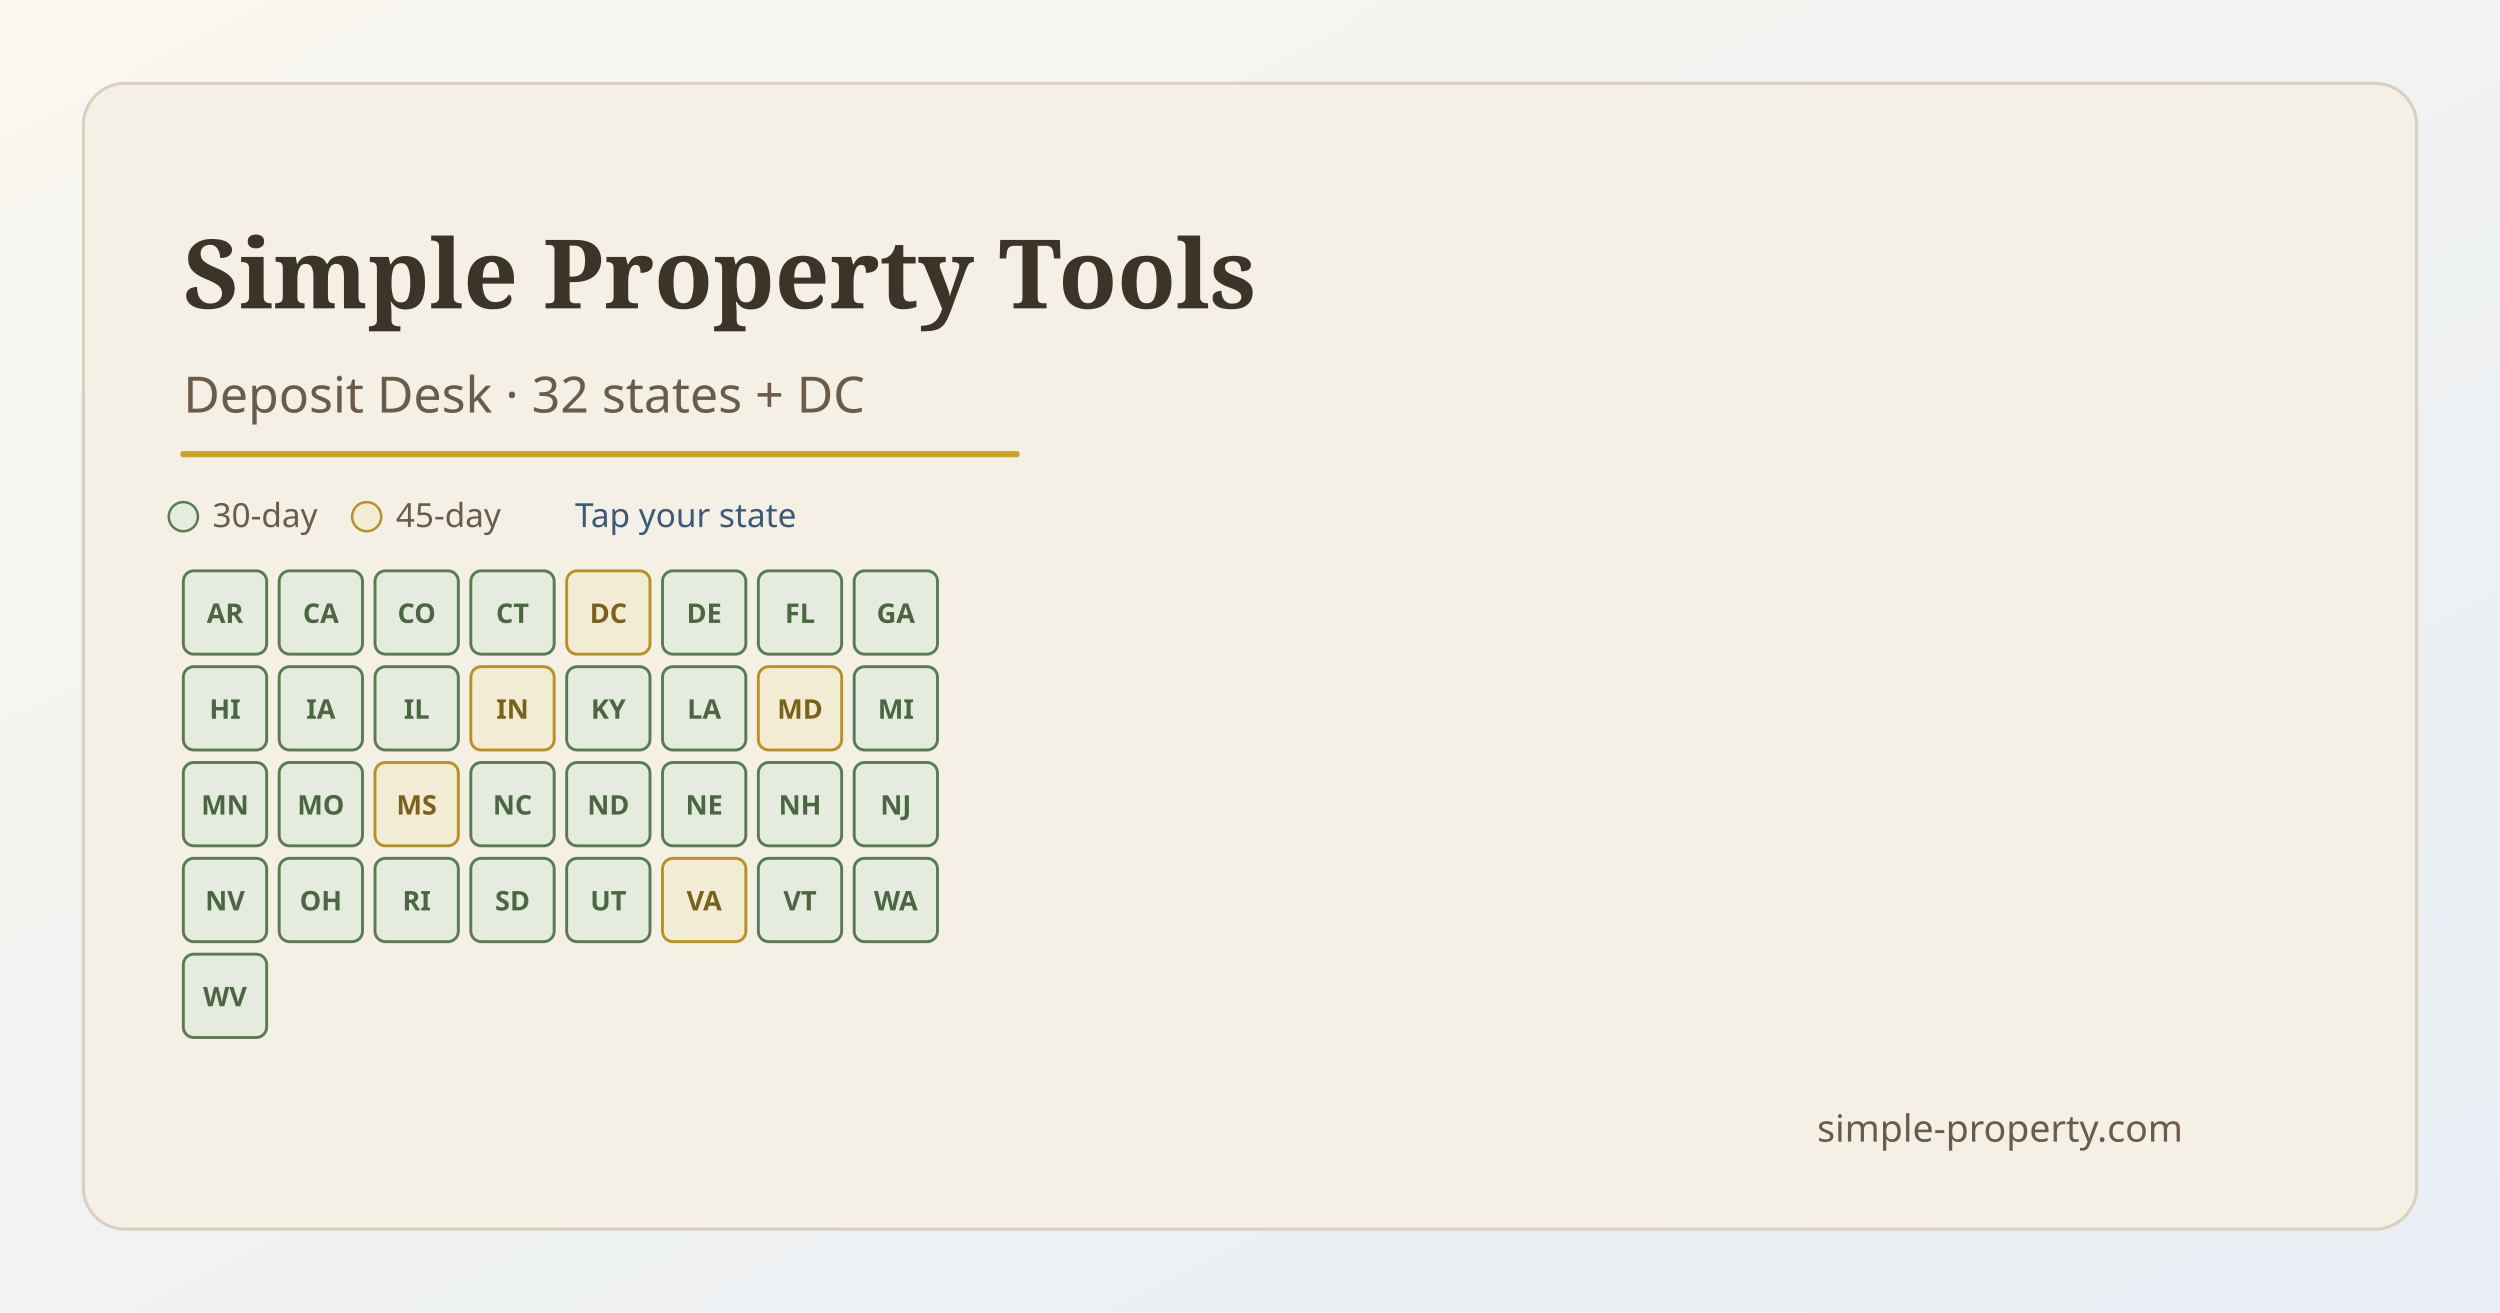
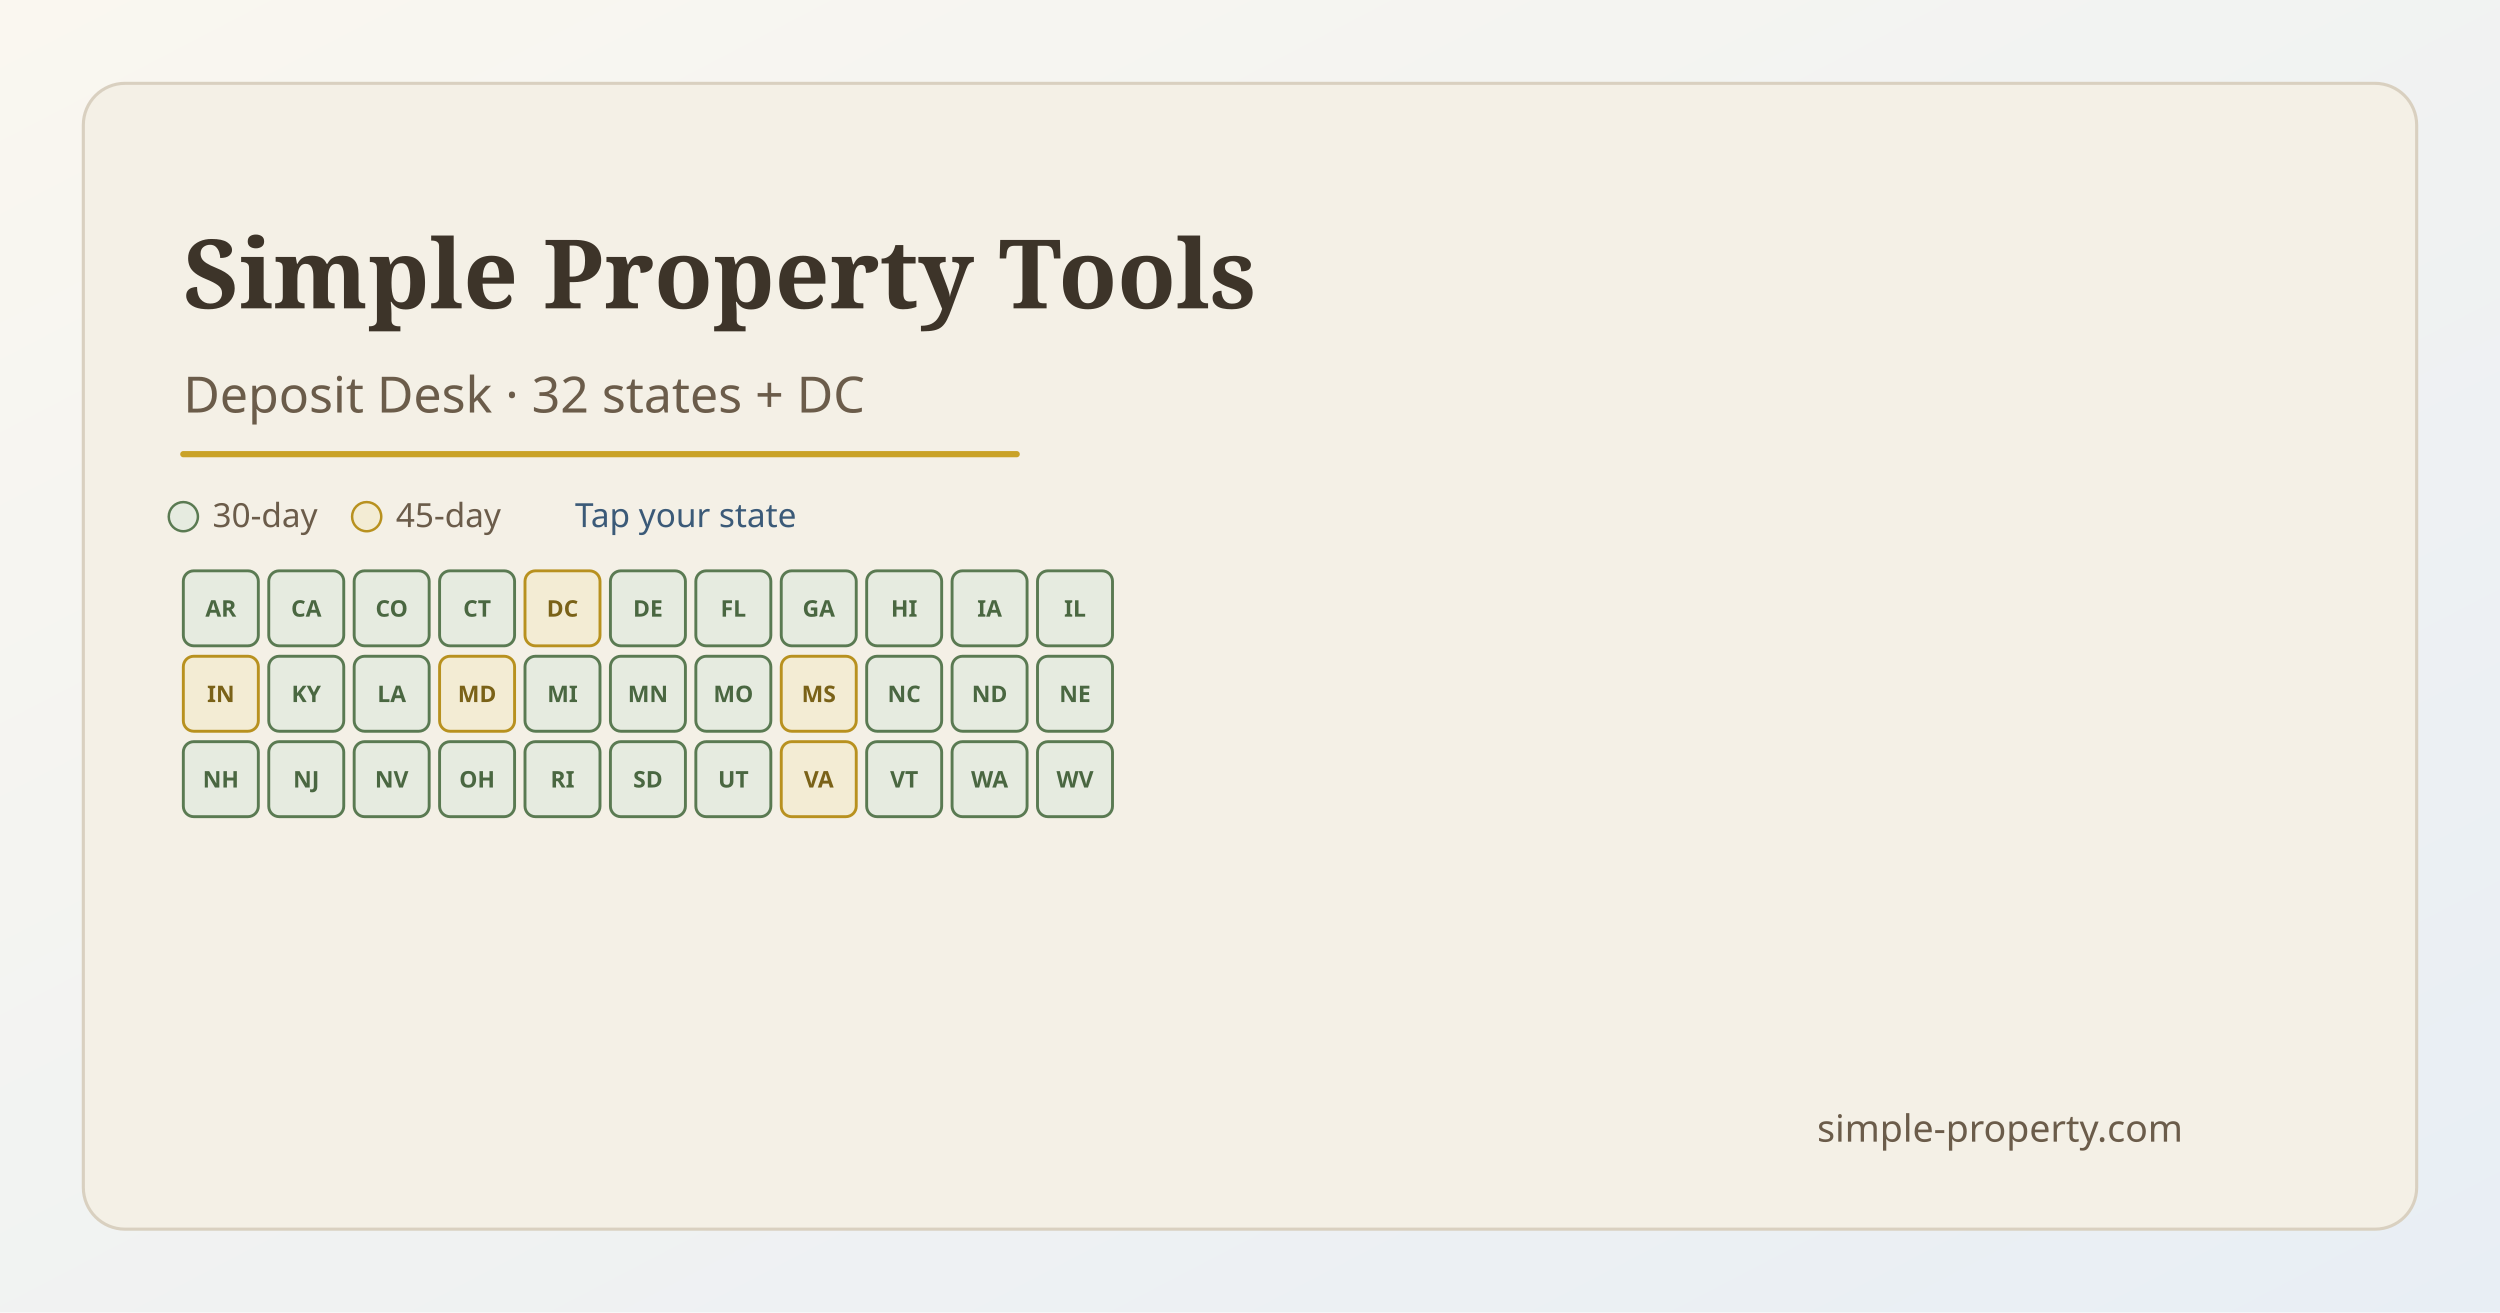
<svg xmlns="http://www.w3.org/2000/svg" width="1200" height="630" viewBox="0 0 1200 630" role="img" aria-label="Simple Property Tools Deposit Desk · 32 states + DC">
  <defs>
    <linearGradient id="share-bg" x1="0" y1="0" x2="1" y2="1">
      <stop offset="0" stop-color="#faf7f0" />
      <stop offset="1" stop-color="#e8eef4" />
    </linearGradient>
    <linearGradient id="door-light" x1="0" y1="0" x2="0" y2="1">
      <stop offset="0" stop-color="#fffef8" />
      <stop offset="1" stop-color="#d4e4d0" />
    </linearGradient>
  </defs>
  <rect width="1200" height="630" fill="url(#share-bg)" />
  <rect x="40" y="40" width="1120" height="550" rx="20" fill="#f4f0e6" stroke="#d9d0c0" stroke-width="1.5" />
  <text x="88" y="148" fill="#3d3429" font-family="Georgia, serif" font-size="46" font-weight="600">Simple Property Tools</text>
  <text x="88" y="198" fill="#6b5c4a" font-family="system-ui,sans-serif" font-size="24">Deposit Desk · 32 states + DC</text>
  <path d="M88 218h400" stroke="#c9a227" stroke-width="3" stroke-linecap="round" />
  <g font-family="system-ui,sans-serif" font-size="16" fill="#6b5c4a">
    <circle cx="88" cy="248" r="7" fill="#e6ebe0" stroke="#5a7a52" stroke-width="1.2" />
    <text x="102" y="253">30-day</text>
    <circle cx="176" cy="248" r="7" fill="#f3ecd4" stroke="#b8911f" stroke-width="1.2" />
    <text x="190" y="253">45-day</text>
    <text x="276" y="253" fill="#3b5a78">Tap your state</text>
  </g>
  <g class="coverage-chip" data-code="AR">
-     <rect x="88" y="274" width="40" height="40" rx="5" fill="#e6ebe0" stroke="#5a7a52" stroke-width="1.4" />
-     <text x="108" y="299" text-anchor="middle" font-family="system-ui,sans-serif" font-size="13" font-weight="700" fill="#4a6741">AR</text>
+     <rect x="88" y="274" width="36" height="36" rx="5" fill="#e6ebe0" stroke="#5a7a52" stroke-width="1.4" />
+     <text x="106" y="296" text-anchor="middle" font-family="system-ui,sans-serif" font-size="11" font-weight="700" fill="#4a6741">AR</text>
  </g>
  <g class="coverage-chip" data-code="CA">
-     <rect x="134" y="274" width="40" height="40" rx="5" fill="#e6ebe0" stroke="#5a7a52" stroke-width="1.4" />
-     <text x="154" y="299" text-anchor="middle" font-family="system-ui,sans-serif" font-size="13" font-weight="700" fill="#4a6741">CA</text>
+     <rect x="129" y="274" width="36" height="36" rx="5" fill="#e6ebe0" stroke="#5a7a52" stroke-width="1.4" />
+     <text x="147" y="296" text-anchor="middle" font-family="system-ui,sans-serif" font-size="11" font-weight="700" fill="#4a6741">CA</text>
  </g>
  <g class="coverage-chip" data-code="CO">
-     <rect x="180" y="274" width="40" height="40" rx="5" fill="#e6ebe0" stroke="#5a7a52" stroke-width="1.4" />
-     <text x="200" y="299" text-anchor="middle" font-family="system-ui,sans-serif" font-size="13" font-weight="700" fill="#4a6741">CO</text>
+     <rect x="170" y="274" width="36" height="36" rx="5" fill="#e6ebe0" stroke="#5a7a52" stroke-width="1.4" />
+     <text x="188" y="296" text-anchor="middle" font-family="system-ui,sans-serif" font-size="11" font-weight="700" fill="#4a6741">CO</text>
  </g>
  <g class="coverage-chip" data-code="CT">
-     <rect x="226" y="274" width="40" height="40" rx="5" fill="#e6ebe0" stroke="#5a7a52" stroke-width="1.4" />
-     <text x="246" y="299" text-anchor="middle" font-family="system-ui,sans-serif" font-size="13" font-weight="700" fill="#4a6741">CT</text>
+     <rect x="211" y="274" width="36" height="36" rx="5" fill="#e6ebe0" stroke="#5a7a52" stroke-width="1.4" />
+     <text x="229" y="296" text-anchor="middle" font-family="system-ui,sans-serif" font-size="11" font-weight="700" fill="#4a6741">CT</text>
  </g>
  <g class="coverage-chip" data-code="DC">
-     <rect x="272" y="274" width="40" height="40" rx="5" fill="#f3ecd4" stroke="#b8911f" stroke-width="1.4" />
-     <text x="292" y="299" text-anchor="middle" font-family="system-ui,sans-serif" font-size="13" font-weight="700" fill="#7a6218">DC</text>
+     <rect x="252" y="274" width="36" height="36" rx="5" fill="#f3ecd4" stroke="#b8911f" stroke-width="1.4" />
+     <text x="270" y="296" text-anchor="middle" font-family="system-ui,sans-serif" font-size="11" font-weight="700" fill="#7a6218">DC</text>
  </g>
  <g class="coverage-chip" data-code="DE">
-     <rect x="318" y="274" width="40" height="40" rx="5" fill="#e6ebe0" stroke="#5a7a52" stroke-width="1.4" />
-     <text x="338" y="299" text-anchor="middle" font-family="system-ui,sans-serif" font-size="13" font-weight="700" fill="#4a6741">DE</text>
+     <rect x="293" y="274" width="36" height="36" rx="5" fill="#e6ebe0" stroke="#5a7a52" stroke-width="1.4" />
+     <text x="311" y="296" text-anchor="middle" font-family="system-ui,sans-serif" font-size="11" font-weight="700" fill="#4a6741">DE</text>
  </g>
  <g class="coverage-chip" data-code="FL">
-     <rect x="364" y="274" width="40" height="40" rx="5" fill="#e6ebe0" stroke="#5a7a52" stroke-width="1.4" />
-     <text x="384" y="299" text-anchor="middle" font-family="system-ui,sans-serif" font-size="13" font-weight="700" fill="#4a6741">FL</text>
+     <rect x="334" y="274" width="36" height="36" rx="5" fill="#e6ebe0" stroke="#5a7a52" stroke-width="1.4" />
+     <text x="352" y="296" text-anchor="middle" font-family="system-ui,sans-serif" font-size="11" font-weight="700" fill="#4a6741">FL</text>
  </g>
  <g class="coverage-chip" data-code="GA">
-     <rect x="410" y="274" width="40" height="40" rx="5" fill="#e6ebe0" stroke="#5a7a52" stroke-width="1.4" />
-     <text x="430" y="299" text-anchor="middle" font-family="system-ui,sans-serif" font-size="13" font-weight="700" fill="#4a6741">GA</text>
+     <rect x="375" y="274" width="36" height="36" rx="5" fill="#e6ebe0" stroke="#5a7a52" stroke-width="1.4" />
+     <text x="393" y="296" text-anchor="middle" font-family="system-ui,sans-serif" font-size="11" font-weight="700" fill="#4a6741">GA</text>
  </g>
  <g class="coverage-chip" data-code="HI">
-     <rect x="88" y="320" width="40" height="40" rx="5" fill="#e6ebe0" stroke="#5a7a52" stroke-width="1.4" />
-     <text x="108" y="345" text-anchor="middle" font-family="system-ui,sans-serif" font-size="13" font-weight="700" fill="#4a6741">HI</text>
+     <rect x="416" y="274" width="36" height="36" rx="5" fill="#e6ebe0" stroke="#5a7a52" stroke-width="1.4" />
+     <text x="434" y="296" text-anchor="middle" font-family="system-ui,sans-serif" font-size="11" font-weight="700" fill="#4a6741">HI</text>
  </g>
  <g class="coverage-chip" data-code="IA">
-     <rect x="134" y="320" width="40" height="40" rx="5" fill="#e6ebe0" stroke="#5a7a52" stroke-width="1.4" />
-     <text x="154" y="345" text-anchor="middle" font-family="system-ui,sans-serif" font-size="13" font-weight="700" fill="#4a6741">IA</text>
+     <rect x="457" y="274" width="36" height="36" rx="5" fill="#e6ebe0" stroke="#5a7a52" stroke-width="1.4" />
+     <text x="475" y="296" text-anchor="middle" font-family="system-ui,sans-serif" font-size="11" font-weight="700" fill="#4a6741">IA</text>
  </g>
  <g class="coverage-chip" data-code="IL">
-     <rect x="180" y="320" width="40" height="40" rx="5" fill="#e6ebe0" stroke="#5a7a52" stroke-width="1.4" />
-     <text x="200" y="345" text-anchor="middle" font-family="system-ui,sans-serif" font-size="13" font-weight="700" fill="#4a6741">IL</text>
+     <rect x="498" y="274" width="36" height="36" rx="5" fill="#e6ebe0" stroke="#5a7a52" stroke-width="1.4" />
+     <text x="516" y="296" text-anchor="middle" font-family="system-ui,sans-serif" font-size="11" font-weight="700" fill="#4a6741">IL</text>
  </g>
  <g class="coverage-chip" data-code="IN">
-     <rect x="226" y="320" width="40" height="40" rx="5" fill="#f3ecd4" stroke="#b8911f" stroke-width="1.4" />
-     <text x="246" y="345" text-anchor="middle" font-family="system-ui,sans-serif" font-size="13" font-weight="700" fill="#7a6218">IN</text>
+     <rect x="88" y="315" width="36" height="36" rx="5" fill="#f3ecd4" stroke="#b8911f" stroke-width="1.4" />
+     <text x="106" y="337" text-anchor="middle" font-family="system-ui,sans-serif" font-size="11" font-weight="700" fill="#7a6218">IN</text>
  </g>
  <g class="coverage-chip" data-code="KY">
-     <rect x="272" y="320" width="40" height="40" rx="5" fill="#e6ebe0" stroke="#5a7a52" stroke-width="1.4" />
-     <text x="292" y="345" text-anchor="middle" font-family="system-ui,sans-serif" font-size="13" font-weight="700" fill="#4a6741">KY</text>
+     <rect x="129" y="315" width="36" height="36" rx="5" fill="#e6ebe0" stroke="#5a7a52" stroke-width="1.4" />
+     <text x="147" y="337" text-anchor="middle" font-family="system-ui,sans-serif" font-size="11" font-weight="700" fill="#4a6741">KY</text>
  </g>
  <g class="coverage-chip" data-code="LA">
-     <rect x="318" y="320" width="40" height="40" rx="5" fill="#e6ebe0" stroke="#5a7a52" stroke-width="1.4" />
-     <text x="338" y="345" text-anchor="middle" font-family="system-ui,sans-serif" font-size="13" font-weight="700" fill="#4a6741">LA</text>
+     <rect x="170" y="315" width="36" height="36" rx="5" fill="#e6ebe0" stroke="#5a7a52" stroke-width="1.4" />
+     <text x="188" y="337" text-anchor="middle" font-family="system-ui,sans-serif" font-size="11" font-weight="700" fill="#4a6741">LA</text>
  </g>
  <g class="coverage-chip" data-code="MD">
-     <rect x="364" y="320" width="40" height="40" rx="5" fill="#f3ecd4" stroke="#b8911f" stroke-width="1.4" />
-     <text x="384" y="345" text-anchor="middle" font-family="system-ui,sans-serif" font-size="13" font-weight="700" fill="#7a6218">MD</text>
+     <rect x="211" y="315" width="36" height="36" rx="5" fill="#f3ecd4" stroke="#b8911f" stroke-width="1.4" />
+     <text x="229" y="337" text-anchor="middle" font-family="system-ui,sans-serif" font-size="11" font-weight="700" fill="#7a6218">MD</text>
  </g>
  <g class="coverage-chip" data-code="MI">
-     <rect x="410" y="320" width="40" height="40" rx="5" fill="#e6ebe0" stroke="#5a7a52" stroke-width="1.4" />
-     <text x="430" y="345" text-anchor="middle" font-family="system-ui,sans-serif" font-size="13" font-weight="700" fill="#4a6741">MI</text>
+     <rect x="252" y="315" width="36" height="36" rx="5" fill="#e6ebe0" stroke="#5a7a52" stroke-width="1.4" />
+     <text x="270" y="337" text-anchor="middle" font-family="system-ui,sans-serif" font-size="11" font-weight="700" fill="#4a6741">MI</text>
  </g>
  <g class="coverage-chip" data-code="MN">
-     <rect x="88" y="366" width="40" height="40" rx="5" fill="#e6ebe0" stroke="#5a7a52" stroke-width="1.4" />
-     <text x="108" y="391" text-anchor="middle" font-family="system-ui,sans-serif" font-size="13" font-weight="700" fill="#4a6741">MN</text>
+     <rect x="293" y="315" width="36" height="36" rx="5" fill="#e6ebe0" stroke="#5a7a52" stroke-width="1.4" />
+     <text x="311" y="337" text-anchor="middle" font-family="system-ui,sans-serif" font-size="11" font-weight="700" fill="#4a6741">MN</text>
  </g>
  <g class="coverage-chip" data-code="MO">
-     <rect x="134" y="366" width="40" height="40" rx="5" fill="#e6ebe0" stroke="#5a7a52" stroke-width="1.4" />
-     <text x="154" y="391" text-anchor="middle" font-family="system-ui,sans-serif" font-size="13" font-weight="700" fill="#4a6741">MO</text>
+     <rect x="334" y="315" width="36" height="36" rx="5" fill="#e6ebe0" stroke="#5a7a52" stroke-width="1.4" />
+     <text x="352" y="337" text-anchor="middle" font-family="system-ui,sans-serif" font-size="11" font-weight="700" fill="#4a6741">MO</text>
  </g>
  <g class="coverage-chip" data-code="MS">
-     <rect x="180" y="366" width="40" height="40" rx="5" fill="#f3ecd4" stroke="#b8911f" stroke-width="1.4" />
-     <text x="200" y="391" text-anchor="middle" font-family="system-ui,sans-serif" font-size="13" font-weight="700" fill="#7a6218">MS</text>
+     <rect x="375" y="315" width="36" height="36" rx="5" fill="#f3ecd4" stroke="#b8911f" stroke-width="1.4" />
+     <text x="393" y="337" text-anchor="middle" font-family="system-ui,sans-serif" font-size="11" font-weight="700" fill="#7a6218">MS</text>
  </g>
  <g class="coverage-chip" data-code="NC">
-     <rect x="226" y="366" width="40" height="40" rx="5" fill="#e6ebe0" stroke="#5a7a52" stroke-width="1.4" />
-     <text x="246" y="391" text-anchor="middle" font-family="system-ui,sans-serif" font-size="13" font-weight="700" fill="#4a6741">NC</text>
+     <rect x="416" y="315" width="36" height="36" rx="5" fill="#e6ebe0" stroke="#5a7a52" stroke-width="1.4" />
+     <text x="434" y="337" text-anchor="middle" font-family="system-ui,sans-serif" font-size="11" font-weight="700" fill="#4a6741">NC</text>
  </g>
  <g class="coverage-chip" data-code="ND">
-     <rect x="272" y="366" width="40" height="40" rx="5" fill="#e6ebe0" stroke="#5a7a52" stroke-width="1.4" />
-     <text x="292" y="391" text-anchor="middle" font-family="system-ui,sans-serif" font-size="13" font-weight="700" fill="#4a6741">ND</text>
+     <rect x="457" y="315" width="36" height="36" rx="5" fill="#e6ebe0" stroke="#5a7a52" stroke-width="1.4" />
+     <text x="475" y="337" text-anchor="middle" font-family="system-ui,sans-serif" font-size="11" font-weight="700" fill="#4a6741">ND</text>
  </g>
  <g class="coverage-chip" data-code="NE">
-     <rect x="318" y="366" width="40" height="40" rx="5" fill="#e6ebe0" stroke="#5a7a52" stroke-width="1.4" />
-     <text x="338" y="391" text-anchor="middle" font-family="system-ui,sans-serif" font-size="13" font-weight="700" fill="#4a6741">NE</text>
+     <rect x="498" y="315" width="36" height="36" rx="5" fill="#e6ebe0" stroke="#5a7a52" stroke-width="1.4" />
+     <text x="516" y="337" text-anchor="middle" font-family="system-ui,sans-serif" font-size="11" font-weight="700" fill="#4a6741">NE</text>
  </g>
  <g class="coverage-chip" data-code="NH">
-     <rect x="364" y="366" width="40" height="40" rx="5" fill="#e6ebe0" stroke="#5a7a52" stroke-width="1.4" />
-     <text x="384" y="391" text-anchor="middle" font-family="system-ui,sans-serif" font-size="13" font-weight="700" fill="#4a6741">NH</text>
+     <rect x="88" y="356" width="36" height="36" rx="5" fill="#e6ebe0" stroke="#5a7a52" stroke-width="1.4" />
+     <text x="106" y="378" text-anchor="middle" font-family="system-ui,sans-serif" font-size="11" font-weight="700" fill="#4a6741">NH</text>
  </g>
  <g class="coverage-chip" data-code="NJ">
-     <rect x="410" y="366" width="40" height="40" rx="5" fill="#e6ebe0" stroke="#5a7a52" stroke-width="1.4" />
-     <text x="430" y="391" text-anchor="middle" font-family="system-ui,sans-serif" font-size="13" font-weight="700" fill="#4a6741">NJ</text>
+     <rect x="129" y="356" width="36" height="36" rx="5" fill="#e6ebe0" stroke="#5a7a52" stroke-width="1.4" />
+     <text x="147" y="378" text-anchor="middle" font-family="system-ui,sans-serif" font-size="11" font-weight="700" fill="#4a6741">NJ</text>
  </g>
  <g class="coverage-chip" data-code="NV">
-     <rect x="88" y="412" width="40" height="40" rx="5" fill="#e6ebe0" stroke="#5a7a52" stroke-width="1.4" />
-     <text x="108" y="437" text-anchor="middle" font-family="system-ui,sans-serif" font-size="13" font-weight="700" fill="#4a6741">NV</text>
+     <rect x="170" y="356" width="36" height="36" rx="5" fill="#e6ebe0" stroke="#5a7a52" stroke-width="1.4" />
+     <text x="188" y="378" text-anchor="middle" font-family="system-ui,sans-serif" font-size="11" font-weight="700" fill="#4a6741">NV</text>
  </g>
  <g class="coverage-chip" data-code="OH">
-     <rect x="134" y="412" width="40" height="40" rx="5" fill="#e6ebe0" stroke="#5a7a52" stroke-width="1.4" />
-     <text x="154" y="437" text-anchor="middle" font-family="system-ui,sans-serif" font-size="13" font-weight="700" fill="#4a6741">OH</text>
+     <rect x="211" y="356" width="36" height="36" rx="5" fill="#e6ebe0" stroke="#5a7a52" stroke-width="1.4" />
+     <text x="229" y="378" text-anchor="middle" font-family="system-ui,sans-serif" font-size="11" font-weight="700" fill="#4a6741">OH</text>
  </g>
  <g class="coverage-chip" data-code="RI">
-     <rect x="180" y="412" width="40" height="40" rx="5" fill="#e6ebe0" stroke="#5a7a52" stroke-width="1.4" />
-     <text x="200" y="437" text-anchor="middle" font-family="system-ui,sans-serif" font-size="13" font-weight="700" fill="#4a6741">RI</text>
+     <rect x="252" y="356" width="36" height="36" rx="5" fill="#e6ebe0" stroke="#5a7a52" stroke-width="1.4" />
+     <text x="270" y="378" text-anchor="middle" font-family="system-ui,sans-serif" font-size="11" font-weight="700" fill="#4a6741">RI</text>
  </g>
  <g class="coverage-chip" data-code="SD">
-     <rect x="226" y="412" width="40" height="40" rx="5" fill="#e6ebe0" stroke="#5a7a52" stroke-width="1.4" />
-     <text x="246" y="437" text-anchor="middle" font-family="system-ui,sans-serif" font-size="13" font-weight="700" fill="#4a6741">SD</text>
+     <rect x="293" y="356" width="36" height="36" rx="5" fill="#e6ebe0" stroke="#5a7a52" stroke-width="1.4" />
+     <text x="311" y="378" text-anchor="middle" font-family="system-ui,sans-serif" font-size="11" font-weight="700" fill="#4a6741">SD</text>
  </g>
  <g class="coverage-chip" data-code="UT">
-     <rect x="272" y="412" width="40" height="40" rx="5" fill="#e6ebe0" stroke="#5a7a52" stroke-width="1.4" />
-     <text x="292" y="437" text-anchor="middle" font-family="system-ui,sans-serif" font-size="13" font-weight="700" fill="#4a6741">UT</text>
+     <rect x="334" y="356" width="36" height="36" rx="5" fill="#e6ebe0" stroke="#5a7a52" stroke-width="1.4" />
+     <text x="352" y="378" text-anchor="middle" font-family="system-ui,sans-serif" font-size="11" font-weight="700" fill="#4a6741">UT</text>
  </g>
  <g class="coverage-chip" data-code="VA">
-     <rect x="318" y="412" width="40" height="40" rx="5" fill="#f3ecd4" stroke="#b8911f" stroke-width="1.4" />
-     <text x="338" y="437" text-anchor="middle" font-family="system-ui,sans-serif" font-size="13" font-weight="700" fill="#7a6218">VA</text>
+     <rect x="375" y="356" width="36" height="36" rx="5" fill="#f3ecd4" stroke="#b8911f" stroke-width="1.4" />
+     <text x="393" y="378" text-anchor="middle" font-family="system-ui,sans-serif" font-size="11" font-weight="700" fill="#7a6218">VA</text>
  </g>
  <g class="coverage-chip" data-code="VT">
-     <rect x="364" y="412" width="40" height="40" rx="5" fill="#e6ebe0" stroke="#5a7a52" stroke-width="1.4" />
-     <text x="384" y="437" text-anchor="middle" font-family="system-ui,sans-serif" font-size="13" font-weight="700" fill="#4a6741">VT</text>
+     <rect x="416" y="356" width="36" height="36" rx="5" fill="#e6ebe0" stroke="#5a7a52" stroke-width="1.4" />
+     <text x="434" y="378" text-anchor="middle" font-family="system-ui,sans-serif" font-size="11" font-weight="700" fill="#4a6741">VT</text>
  </g>
  <g class="coverage-chip" data-code="WA">
-     <rect x="410" y="412" width="40" height="40" rx="5" fill="#e6ebe0" stroke="#5a7a52" stroke-width="1.4" />
-     <text x="430" y="437" text-anchor="middle" font-family="system-ui,sans-serif" font-size="13" font-weight="700" fill="#4a6741">WA</text>
+     <rect x="457" y="356" width="36" height="36" rx="5" fill="#e6ebe0" stroke="#5a7a52" stroke-width="1.4" />
+     <text x="475" y="378" text-anchor="middle" font-family="system-ui,sans-serif" font-size="11" font-weight="700" fill="#4a6741">WA</text>
  </g>
  <g class="coverage-chip" data-code="WV">
-     <rect x="88" y="458" width="40" height="40" rx="5" fill="#e6ebe0" stroke="#5a7a52" stroke-width="1.4" />
-     <text x="108" y="483" text-anchor="middle" font-family="system-ui,sans-serif" font-size="13" font-weight="700" fill="#4a6741">WV</text>
+     <rect x="498" y="356" width="36" height="36" rx="5" fill="#e6ebe0" stroke="#5a7a52" stroke-width="1.4" />
+     <text x="516" y="378" text-anchor="middle" font-family="system-ui,sans-serif" font-size="11" font-weight="700" fill="#4a6741">WV</text>
  </g>
  <text x="960" y="548" text-anchor="middle" fill="#6b5c4a" font-family="system-ui,sans-serif" font-size="18">simple-property.com</text>
</svg>
